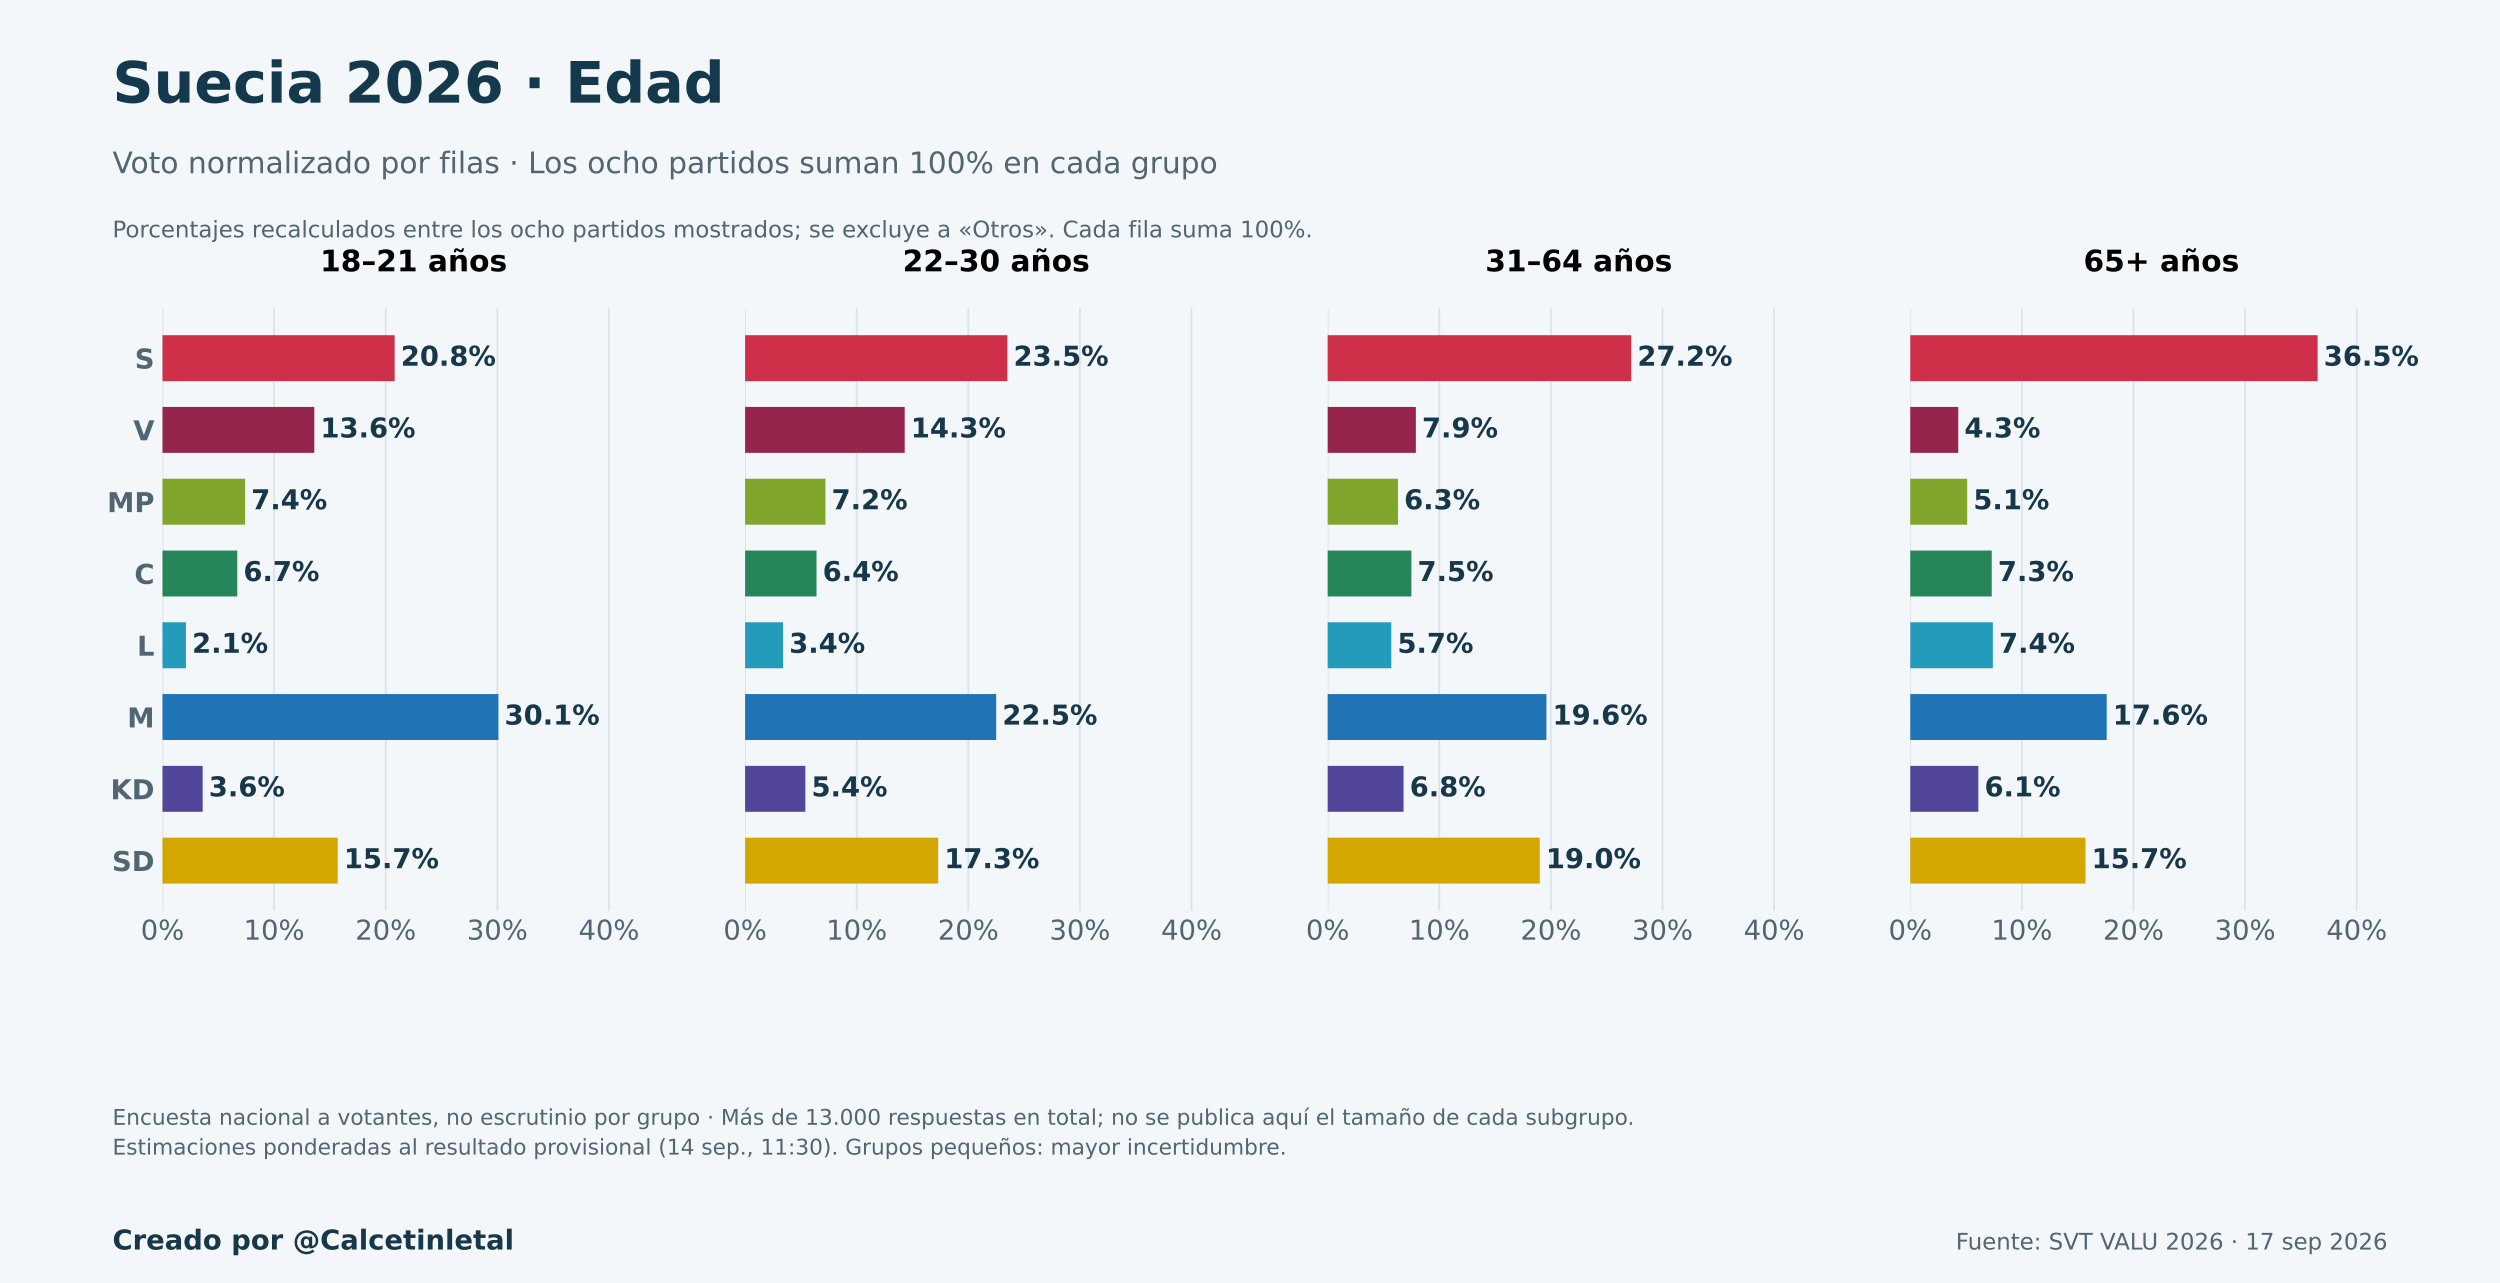
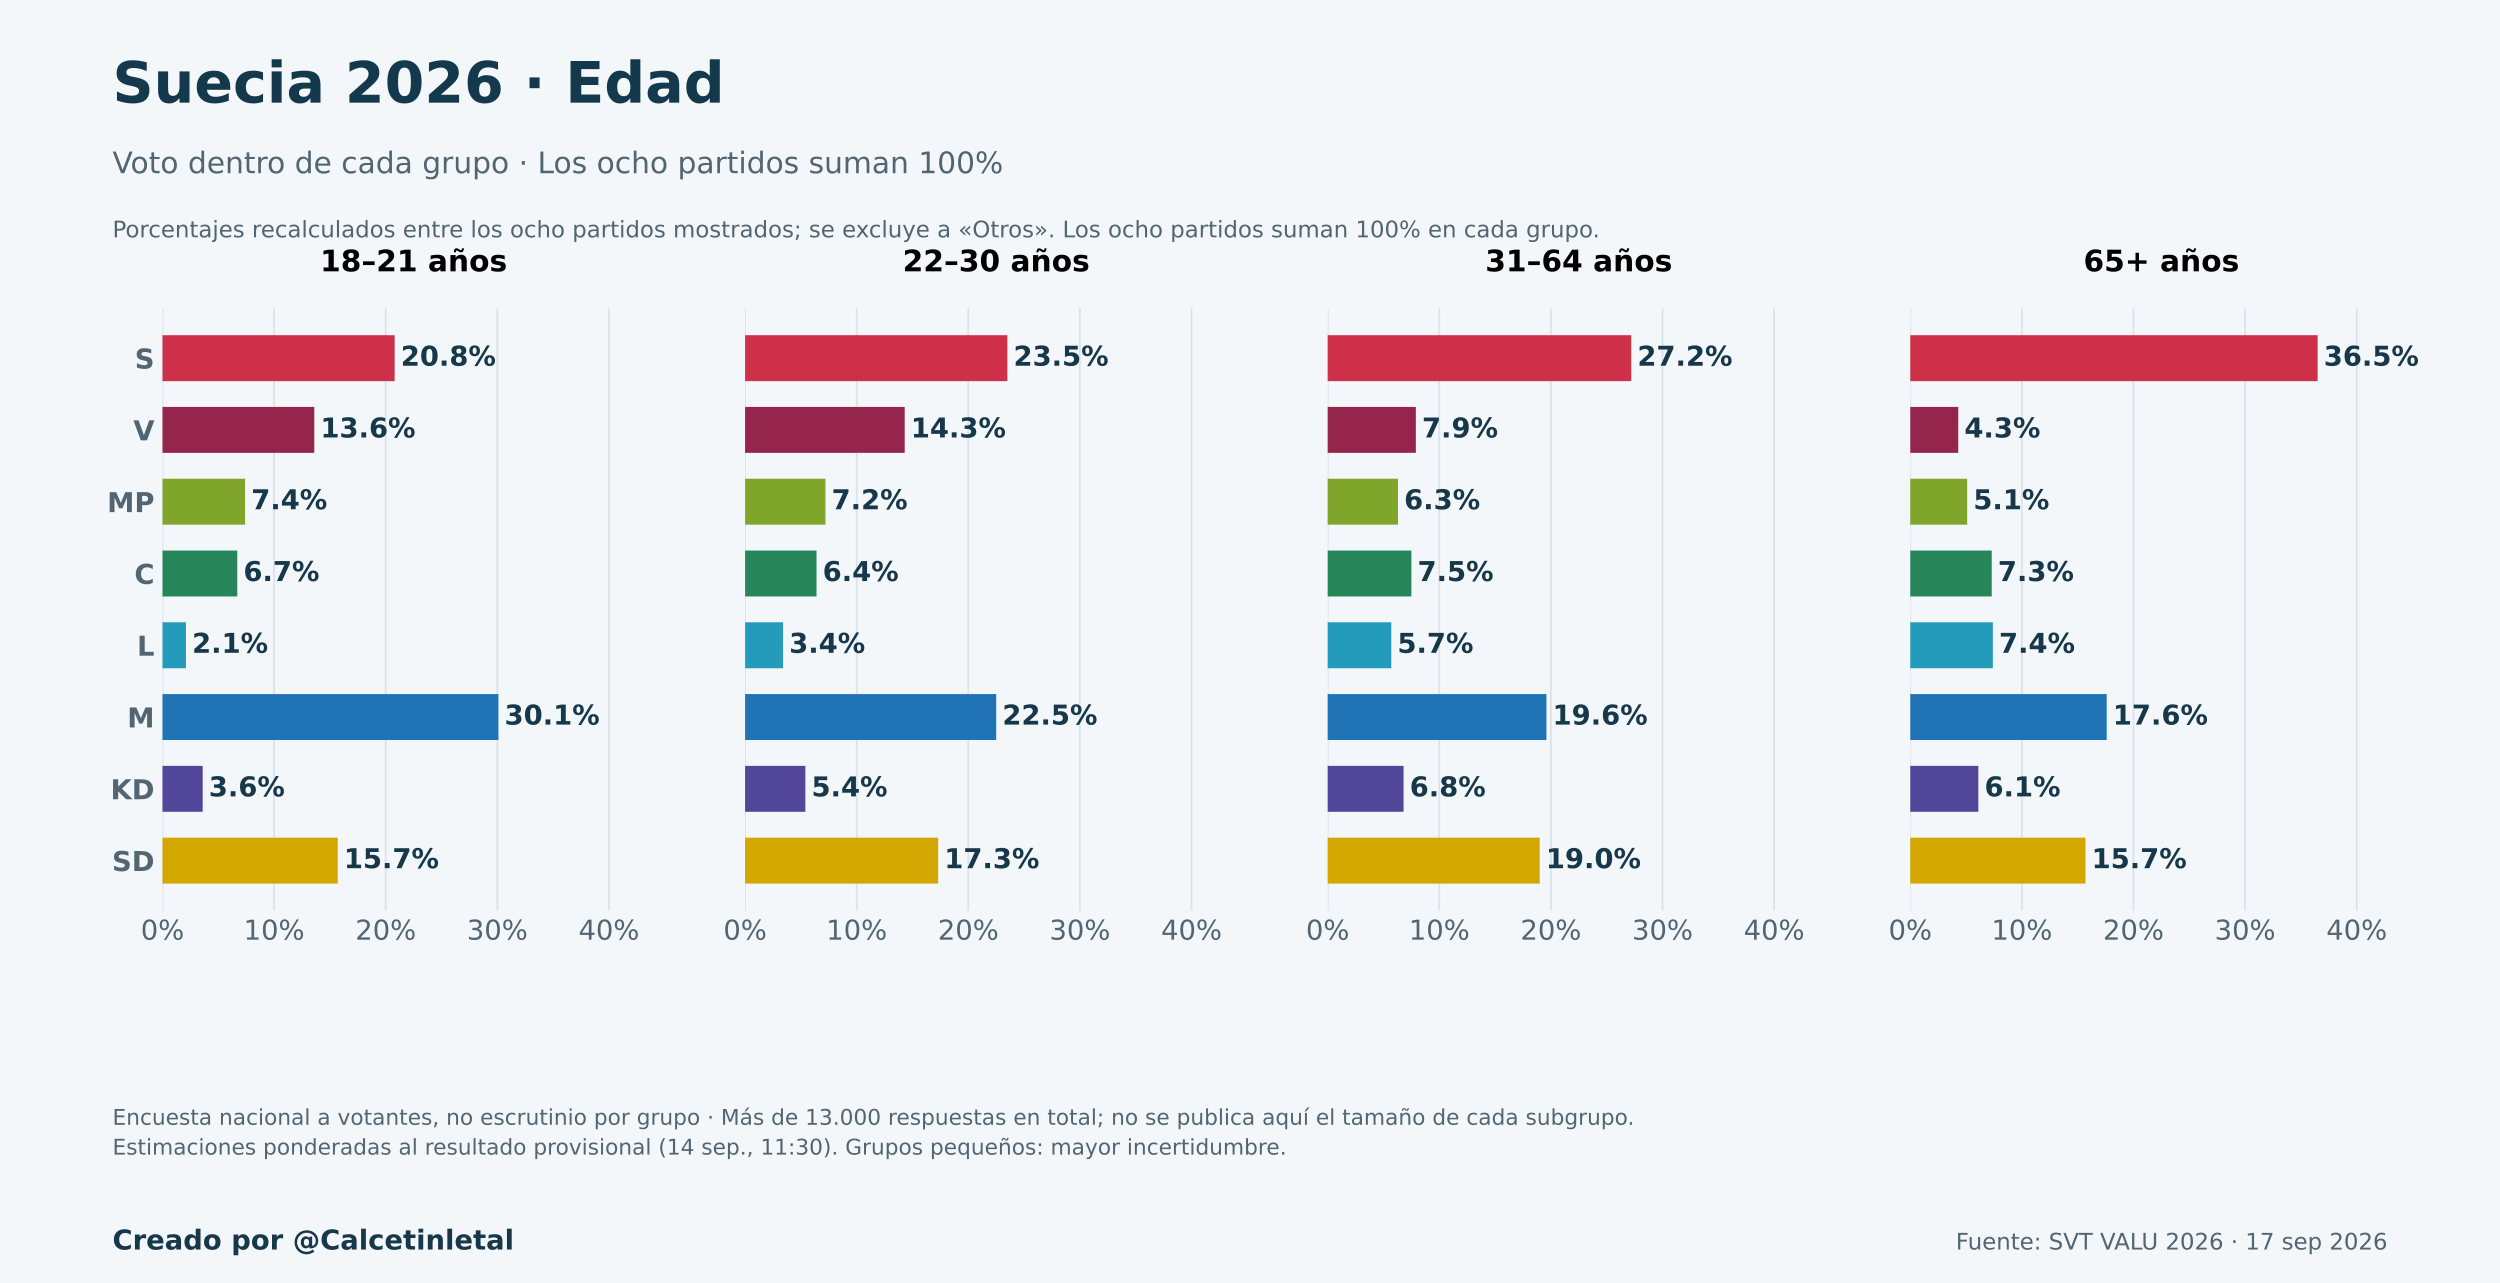
<svg xmlns="http://www.w3.org/2000/svg" xmlns:xlink="http://www.w3.org/1999/xlink" width="1094.4pt" height="561.6pt" viewBox="0 0 1094.4 561.6" version="1.1">
  <defs>
    <style type="text/css">*{stroke-linejoin: round; stroke-linecap: butt}</style>
  </defs>
  <g id="figure_1">
    <g id="patch_1">
      <path d="M 0 561.6 L 1094.4 561.6 L 1094.4 0 L 0 0 z " style="fill: #f4f7fa" />
    </g>
    <g id="axes_1">
      <g id="patch_2">
        <path d="M 71.136 398.736 L 290.993 398.736 L 290.993 134.784 L 71.136 134.784 z " style="fill: #f4f7fa" />
      </g>
      <g id="matplotlib.axis_1">
        <g id="xtick_1">
          <g id="line2d_1">
-             <path d="M 71.136 398.736 L 71.136 134.784 " clip-path="url(#p0ebf30ca5f)" style="fill: none; stroke: #dae3eb; stroke-width: 0.8; stroke-linecap: square" />
+             <path d="M 71.136 398.736 L 71.136 134.784 " clip-path="url(#p301562bf41)" style="fill: none; stroke: #dae3eb; stroke-width: 0.8; stroke-linecap: square" />
          </g>
          <g id="line2d_2" />
          <g id="text_1">
            <text style="font-size: 12px; font-family: 'DejaVu Sans'; text-anchor: middle; fill: #516572" x="71.136" y="411.354" transform="rotate(-0 71.136 411.3541)">0%</text>
          </g>
        </g>
        <g id="xtick_2">
          <g id="line2d_3">
-             <path d="M 119.993 398.736 L 119.993 134.784 " clip-path="url(#p0ebf30ca5f)" style="fill: none; stroke: #dae3eb; stroke-width: 0.8; stroke-linecap: square" />
+             <path d="M 119.993 398.736 L 119.993 134.784 " clip-path="url(#p301562bf41)" style="fill: none; stroke: #dae3eb; stroke-width: 0.8; stroke-linecap: square" />
          </g>
          <g id="line2d_4" />
          <g id="text_2">
            <text style="font-size: 12px; font-family: 'DejaVu Sans'; text-anchor: middle; fill: #516572" x="119.993" y="411.354" transform="rotate(-0 119.9931 411.3541)">10%</text>
          </g>
        </g>
        <g id="xtick_3">
          <g id="line2d_5">
-             <path d="M 168.85 398.736 L 168.85 134.784 " clip-path="url(#p0ebf30ca5f)" style="fill: none; stroke: #dae3eb; stroke-width: 0.8; stroke-linecap: square" />
+             <path d="M 168.85 398.736 L 168.85 134.784 " clip-path="url(#p301562bf41)" style="fill: none; stroke: #dae3eb; stroke-width: 0.8; stroke-linecap: square" />
          </g>
          <g id="line2d_6" />
          <g id="text_3">
            <text style="font-size: 12px; font-family: 'DejaVu Sans'; text-anchor: middle; fill: #516572" x="168.85" y="411.354" transform="rotate(-0 168.8503 411.3541)">20%</text>
          </g>
        </g>
        <g id="xtick_4">
          <g id="line2d_7">
-             <path d="M 217.707 398.736 L 217.707 134.784 " clip-path="url(#p0ebf30ca5f)" style="fill: none; stroke: #dae3eb; stroke-width: 0.8; stroke-linecap: square" />
+             <path d="M 217.707 398.736 L 217.707 134.784 " clip-path="url(#p301562bf41)" style="fill: none; stroke: #dae3eb; stroke-width: 0.8; stroke-linecap: square" />
          </g>
          <g id="line2d_8" />
          <g id="text_4">
            <text style="font-size: 12px; font-family: 'DejaVu Sans'; text-anchor: middle; fill: #516572" x="217.707" y="411.354" transform="rotate(-0 217.7074 411.3541)">30%</text>
          </g>
        </g>
        <g id="xtick_5">
          <g id="line2d_9">
-             <path d="M 266.565 398.736 L 266.565 134.784 " clip-path="url(#p0ebf30ca5f)" style="fill: none; stroke: #dae3eb; stroke-width: 0.8; stroke-linecap: square" />
+             <path d="M 266.565 398.736 L 266.565 134.784 " clip-path="url(#p301562bf41)" style="fill: none; stroke: #dae3eb; stroke-width: 0.8; stroke-linecap: square" />
          </g>
          <g id="line2d_10" />
          <g id="text_5">
            <text style="font-size: 12px; font-family: 'DejaVu Sans'; text-anchor: middle; fill: #516572" x="266.565" y="411.354" transform="rotate(-0 266.5646 411.3541)">40%</text>
          </g>
        </g>
      </g>
      <g id="matplotlib.axis_2">
        <g id="ytick_1">
          <g id="line2d_11" />
          <g id="text_6">
            <text style="font-weight: 700; font-size: 12px; font-family: 'DejaVu Sans'; text-anchor: end; fill: #516572" x="67.636" y="161.339" transform="rotate(-0 67.636 161.3391)">S</text>
          </g>
        </g>
        <g id="ytick_2">
          <g id="line2d_12" />
          <g id="text_7">
            <text style="font-weight: 700; font-size: 12px; font-family: 'DejaVu Sans'; text-anchor: end; fill: #516572" x="67.636" y="192.762" transform="rotate(-0 67.636 192.7619)">V</text>
          </g>
        </g>
        <g id="ytick_3">
          <g id="line2d_13" />
          <g id="text_8">
            <text style="font-weight: 700; font-size: 12px; font-family: 'DejaVu Sans'; text-anchor: end; fill: #516572" x="67.636" y="224.185" transform="rotate(-0 67.636 224.1848)">MP</text>
          </g>
        </g>
        <g id="ytick_4">
          <g id="line2d_14" />
          <g id="text_9">
            <text style="font-weight: 700; font-size: 12px; font-family: 'DejaVu Sans'; text-anchor: end; fill: #516572" x="67.636" y="255.608" transform="rotate(-0 67.636 255.6076)">C</text>
          </g>
        </g>
        <g id="ytick_5">
          <g id="line2d_15" />
          <g id="text_10">
            <text style="font-weight: 700; font-size: 12px; font-family: 'DejaVu Sans'; text-anchor: end; fill: #516572" x="67.636" y="287.03" transform="rotate(-0 67.636 287.0305)">L</text>
          </g>
        </g>
        <g id="ytick_6">
          <g id="line2d_16" />
          <g id="text_11">
            <text style="font-weight: 700; font-size: 12px; font-family: 'DejaVu Sans'; text-anchor: end; fill: #516572" x="67.636" y="318.453" transform="rotate(-0 67.636 318.4533)">M</text>
          </g>
        </g>
        <g id="ytick_7">
          <g id="line2d_17" />
          <g id="text_12">
            <text style="font-weight: 700; font-size: 12px; font-family: 'DejaVu Sans'; text-anchor: end; fill: #516572" x="67.636" y="349.876" transform="rotate(-0 67.636 349.8762)">KD</text>
          </g>
        </g>
        <g id="ytick_8">
          <g id="line2d_18" />
          <g id="text_13">
            <text style="font-weight: 700; font-size: 12px; font-family: 'DejaVu Sans'; text-anchor: end; fill: #516572" x="67.636" y="381.299" transform="rotate(-0 67.636 381.2991)">SD</text>
          </g>
        </g>
      </g>
      <g id="patch_3">
-         <path d="M 71.136 146.725 L 172.759 146.725 L 172.759 166.835 L 71.136 166.835 z " clip-path="url(#p0ebf30ca5f)" style="fill: #cf3049" />
+         <path d="M 71.136 146.725 L 172.759 146.725 L 172.759 166.835 L 71.136 166.835 z " clip-path="url(#p301562bf41)" style="fill: #cf3049" />
      </g>
      <g id="patch_4">
-         <path d="M 71.136 178.148 L 137.582 178.148 L 137.582 198.258 L 71.136 198.258 z " clip-path="url(#p0ebf30ca5f)" style="fill: #96254b" />
+         <path d="M 71.136 178.148 L 137.582 178.148 L 137.582 198.258 L 71.136 198.258 z " clip-path="url(#p301562bf41)" style="fill: #96254b" />
      </g>
      <g id="patch_5">
-         <path d="M 71.136 209.57 L 107.29 209.57 L 107.29 229.681 L 71.136 229.681 z " clip-path="url(#p0ebf30ca5f)" style="fill: #80a52b" />
+         <path d="M 71.136 209.57 L 107.29 209.57 L 107.29 229.681 L 71.136 229.681 z " clip-path="url(#p301562bf41)" style="fill: #80a52b" />
      </g>
      <g id="patch_6">
-         <path d="M 71.136 240.993 L 103.87 240.993 L 103.87 261.104 L 71.136 261.104 z " clip-path="url(#p0ebf30ca5f)" style="fill: #268659" />
+         <path d="M 71.136 240.993 L 103.87 240.993 L 103.87 261.104 L 71.136 261.104 z " clip-path="url(#p301562bf41)" style="fill: #268659" />
      </g>
      <g id="patch_7">
-         <path d="M 71.136 272.416 L 81.396 272.416 L 81.396 292.527 L 71.136 292.527 z " clip-path="url(#p0ebf30ca5f)" style="fill: #259bbb" />
+         <path d="M 71.136 272.416 L 81.396 272.416 L 81.396 292.527 L 71.136 292.527 z " clip-path="url(#p301562bf41)" style="fill: #259bbb" />
      </g>
      <g id="patch_8">
-         <path d="M 71.136 303.839 L 218.196 303.839 L 218.196 323.95 L 71.136 323.95 z " clip-path="url(#p0ebf30ca5f)" style="fill: #2074b6" />
+         <path d="M 71.136 303.839 L 218.196 303.839 L 218.196 323.95 L 71.136 323.95 z " clip-path="url(#p301562bf41)" style="fill: #2074b6" />
      </g>
      <g id="patch_9">
-         <path d="M 71.136 335.262 L 88.725 335.262 L 88.725 355.372 L 71.136 355.372 z " clip-path="url(#p0ebf30ca5f)" style="fill: #51469a" />
+         <path d="M 71.136 335.262 L 88.725 335.262 L 88.725 355.372 L 71.136 355.372 z " clip-path="url(#p301562bf41)" style="fill: #51469a" />
      </g>
      <g id="patch_10">
-         <path d="M 71.136 366.685 L 147.842 366.685 L 147.842 386.795 L 71.136 386.795 z " clip-path="url(#p0ebf30ca5f)" style="fill: #d3a700" />
+         <path d="M 71.136 366.685 L 147.842 366.685 L 147.842 386.795 L 71.136 386.795 z " clip-path="url(#p301562bf41)" style="fill: #d3a700" />
      </g>
      <g id="text_14">
        <text style="font-weight: 700; font-size: 12px; font-family: 'DejaVu Sans'; text-anchor: start; fill: #17384a" x="175.446" y="160.091" transform="rotate(-0 175.446 160.0913)">20.8%</text>
      </g>
      <g id="text_15">
        <text style="font-weight: 700; font-size: 12px; font-family: 'DejaVu Sans'; text-anchor: start; fill: #17384a" x="140.269" y="191.514" transform="rotate(-0 140.2689 191.5141)">13.6%</text>
      </g>
      <g id="text_16">
        <text style="font-weight: 700; font-size: 12px; font-family: 'DejaVu Sans'; text-anchor: start; fill: #17384a" x="109.977" y="222.937" transform="rotate(-0 109.9774 222.937)">7.4%</text>
      </g>
      <g id="text_17">
        <text style="font-weight: 700; font-size: 12px; font-family: 'DejaVu Sans'; text-anchor: start; fill: #17384a" x="106.557" y="254.36" transform="rotate(-0 106.5574 254.3598)">6.7%</text>
      </g>
      <g id="text_18">
        <text style="font-weight: 700; font-size: 12px; font-family: 'DejaVu Sans'; text-anchor: start; fill: #17384a" x="84.083" y="285.783" transform="rotate(-0 84.08314 285.7827)">2.1%</text>
      </g>
      <g id="text_19">
        <text style="font-weight: 700; font-size: 12px; font-family: 'DejaVu Sans'; text-anchor: start; fill: #17384a" x="220.883" y="317.206" transform="rotate(-0 220.8831 317.2055)">30.1%</text>
      </g>
      <g id="text_20">
        <text style="font-weight: 700; font-size: 12px; font-family: 'DejaVu Sans'; text-anchor: start; fill: #17384a" x="91.412" y="348.628" transform="rotate(-0 91.41171 348.6284)">3.6%</text>
      </g>
      <g id="text_21">
        <text style="font-weight: 700; font-size: 12px; font-family: 'DejaVu Sans'; text-anchor: start; fill: #17384a" x="150.529" y="380.051" transform="rotate(-0 150.5289 380.0512)">15.7%</text>
      </g>
      <g id="text_22">
        <text style="font-weight: 700; font-size: 13px; font-family: 'DejaVu Sans'; text-anchor: middle" x="181.065" y="118.784" transform="rotate(-0 181.0646 118.784)">18–21 años</text>
      </g>
    </g>
    <g id="axes_2">
      <g id="patch_11">
        <path d="M 326.17 398.736 L 546.027 398.736 L 546.027 134.784 L 326.17 134.784 z " style="fill: #f4f7fa" />
      </g>
      <g id="matplotlib.axis_3">
        <g id="xtick_6">
          <g id="line2d_19">
-             <path d="M 326.17 398.736 L 326.17 134.784 " clip-path="url(#p516d25b087)" style="fill: none; stroke: #dae3eb; stroke-width: 0.8; stroke-linecap: square" />
+             <path d="M 326.17 398.736 L 326.17 134.784 " clip-path="url(#pa35758e7ad)" style="fill: none; stroke: #dae3eb; stroke-width: 0.8; stroke-linecap: square" />
          </g>
          <g id="line2d_20" />
          <g id="text_23">
            <text style="font-size: 12px; font-family: 'DejaVu Sans'; text-anchor: middle; fill: #516572" x="326.17" y="411.354" transform="rotate(-0 326.1703 411.3541)">0%</text>
          </g>
        </g>
        <g id="xtick_7">
          <g id="line2d_21">
-             <path d="M 375.027 398.736 L 375.027 134.784 " clip-path="url(#p516d25b087)" style="fill: none; stroke: #dae3eb; stroke-width: 0.8; stroke-linecap: square" />
+             <path d="M 375.027 398.736 L 375.027 134.784 " clip-path="url(#pa35758e7ad)" style="fill: none; stroke: #dae3eb; stroke-width: 0.8; stroke-linecap: square" />
          </g>
          <g id="line2d_22" />
          <g id="text_24">
            <text style="font-size: 12px; font-family: 'DejaVu Sans'; text-anchor: middle; fill: #516572" x="375.027" y="411.354" transform="rotate(-0 375.0274 411.3541)">10%</text>
          </g>
        </g>
        <g id="xtick_8">
          <g id="line2d_23">
-             <path d="M 423.885 398.736 L 423.885 134.784 " clip-path="url(#p516d25b087)" style="fill: none; stroke: #dae3eb; stroke-width: 0.8; stroke-linecap: square" />
+             <path d="M 423.885 398.736 L 423.885 134.784 " clip-path="url(#pa35758e7ad)" style="fill: none; stroke: #dae3eb; stroke-width: 0.8; stroke-linecap: square" />
          </g>
          <g id="line2d_24" />
          <g id="text_25">
            <text style="font-size: 12px; font-family: 'DejaVu Sans'; text-anchor: middle; fill: #516572" x="423.885" y="411.354" transform="rotate(-0 423.8846 411.3541)">20%</text>
          </g>
        </g>
        <g id="xtick_9">
          <g id="line2d_25">
-             <path d="M 472.742 398.736 L 472.742 134.784 " clip-path="url(#p516d25b087)" style="fill: none; stroke: #dae3eb; stroke-width: 0.8; stroke-linecap: square" />
+             <path d="M 472.742 398.736 L 472.742 134.784 " clip-path="url(#pa35758e7ad)" style="fill: none; stroke: #dae3eb; stroke-width: 0.8; stroke-linecap: square" />
          </g>
          <g id="line2d_26" />
          <g id="text_26">
            <text style="font-size: 12px; font-family: 'DejaVu Sans'; text-anchor: middle; fill: #516572" x="472.742" y="411.354" transform="rotate(-0 472.7417 411.3541)">30%</text>
          </g>
        </g>
        <g id="xtick_10">
          <g id="line2d_27">
-             <path d="M 521.599 398.736 L 521.599 134.784 " clip-path="url(#p516d25b087)" style="fill: none; stroke: #dae3eb; stroke-width: 0.8; stroke-linecap: square" />
+             <path d="M 521.599 398.736 L 521.599 134.784 " clip-path="url(#pa35758e7ad)" style="fill: none; stroke: #dae3eb; stroke-width: 0.8; stroke-linecap: square" />
          </g>
          <g id="line2d_28" />
          <g id="text_27">
            <text style="font-size: 12px; font-family: 'DejaVu Sans'; text-anchor: middle; fill: #516572" x="521.599" y="411.354" transform="rotate(-0 521.5989 411.3541)">40%</text>
          </g>
        </g>
      </g>
      <g id="matplotlib.axis_4">
        <g id="ytick_9">
          <g id="line2d_29" />
        </g>
        <g id="ytick_10">
          <g id="line2d_30" />
        </g>
        <g id="ytick_11">
          <g id="line2d_31" />
        </g>
        <g id="ytick_12">
          <g id="line2d_32" />
        </g>
        <g id="ytick_13">
          <g id="line2d_33" />
        </g>
        <g id="ytick_14">
          <g id="line2d_34" />
        </g>
        <g id="ytick_15">
          <g id="line2d_35" />
        </g>
        <g id="ytick_16">
          <g id="line2d_36" />
        </g>
      </g>
      <g id="patch_12">
-         <path d="M 326.17 146.725 L 440.985 146.725 L 440.985 166.835 L 326.17 166.835 z " clip-path="url(#p516d25b087)" style="fill: #cf3049" />
+         <path d="M 326.17 146.725 L 440.985 146.725 L 440.985 166.835 L 326.17 166.835 z " clip-path="url(#pa35758e7ad)" style="fill: #cf3049" />
      </g>
      <g id="patch_13">
-         <path d="M 326.17 178.148 L 396.036 178.148 L 396.036 198.258 L 326.17 198.258 z " clip-path="url(#p516d25b087)" style="fill: #96254b" />
+         <path d="M 326.17 178.148 L 396.036 178.148 L 396.036 198.258 L 326.17 198.258 z " clip-path="url(#pa35758e7ad)" style="fill: #96254b" />
      </g>
      <g id="patch_14">
-         <path d="M 326.17 209.57 L 361.347 209.57 L 361.347 229.681 L 326.17 229.681 z " clip-path="url(#p516d25b087)" style="fill: #80a52b" />
+         <path d="M 326.17 209.57 L 361.347 209.57 L 361.347 229.681 L 326.17 229.681 z " clip-path="url(#pa35758e7ad)" style="fill: #80a52b" />
      </g>
      <g id="patch_15">
-         <path d="M 326.17 240.993 L 357.439 240.993 L 357.439 261.104 L 326.17 261.104 z " clip-path="url(#p516d25b087)" style="fill: #268659" />
+         <path d="M 326.17 240.993 L 357.439 240.993 L 357.439 261.104 L 326.17 261.104 z " clip-path="url(#pa35758e7ad)" style="fill: #268659" />
      </g>
      <g id="patch_16">
-         <path d="M 326.17 272.416 L 342.782 272.416 L 342.782 292.527 L 326.17 292.527 z " clip-path="url(#p516d25b087)" style="fill: #259bbb" />
+         <path d="M 326.17 272.416 L 342.782 272.416 L 342.782 292.527 L 326.17 292.527 z " clip-path="url(#pa35758e7ad)" style="fill: #259bbb" />
      </g>
      <g id="patch_17">
-         <path d="M 326.17 303.839 L 436.099 303.839 L 436.099 323.95 L 326.17 323.95 z " clip-path="url(#p516d25b087)" style="fill: #2074b6" />
+         <path d="M 326.17 303.839 L 436.099 303.839 L 436.099 323.95 L 326.17 323.95 z " clip-path="url(#pa35758e7ad)" style="fill: #2074b6" />
      </g>
      <g id="patch_18">
-         <path d="M 326.17 335.262 L 352.553 335.262 L 352.553 355.372 L 326.17 355.372 z " clip-path="url(#p516d25b087)" style="fill: #51469a" />
+         <path d="M 326.17 335.262 L 352.553 335.262 L 352.553 355.372 L 326.17 355.372 z " clip-path="url(#pa35758e7ad)" style="fill: #51469a" />
      </g>
      <g id="patch_19">
-         <path d="M 326.17 366.685 L 410.693 366.685 L 410.693 386.795 L 326.17 386.795 z " clip-path="url(#p516d25b087)" style="fill: #d3a700" />
+         <path d="M 326.17 366.685 L 410.693 366.685 L 410.693 386.795 L 326.17 386.795 z " clip-path="url(#pa35758e7ad)" style="fill: #d3a700" />
      </g>
      <g id="text_28">
        <text style="font-weight: 700; font-size: 12px; font-family: 'DejaVu Sans'; text-anchor: start; fill: #17384a" x="443.672" y="160.091" transform="rotate(-0 443.6717 160.0913)">23.5%</text>
      </g>
      <g id="text_29">
        <text style="font-weight: 700; font-size: 12px; font-family: 'DejaVu Sans'; text-anchor: start; fill: #17384a" x="398.723" y="191.514" transform="rotate(-0 398.7231 191.5141)">14.3%</text>
      </g>
      <g id="text_30">
        <text style="font-weight: 700; font-size: 12px; font-family: 'DejaVu Sans'; text-anchor: start; fill: #17384a" x="364.035" y="222.937" transform="rotate(-0 364.0346 222.937)">7.2%</text>
      </g>
      <g id="text_31">
        <text style="font-weight: 700; font-size: 12px; font-family: 'DejaVu Sans'; text-anchor: start; fill: #17384a" x="360.126" y="254.36" transform="rotate(-0 360.126 254.3598)">6.4%</text>
      </g>
      <g id="text_32">
        <text style="font-weight: 700; font-size: 12px; font-family: 'DejaVu Sans'; text-anchor: start; fill: #17384a" x="345.469" y="285.783" transform="rotate(-0 345.4689 285.7827)">3.4%</text>
      </g>
      <g id="text_33">
        <text style="font-weight: 700; font-size: 12px; font-family: 'DejaVu Sans'; text-anchor: start; fill: #17384a" x="438.786" y="317.206" transform="rotate(-0 438.786 317.2055)">22.5%</text>
      </g>
      <g id="text_34">
        <text style="font-weight: 700; font-size: 12px; font-family: 'DejaVu Sans'; text-anchor: start; fill: #17384a" x="355.24" y="348.628" transform="rotate(-0 355.2403 348.6284)">5.4%</text>
      </g>
      <g id="text_35">
        <text style="font-weight: 700; font-size: 12px; font-family: 'DejaVu Sans'; text-anchor: start; fill: #17384a" x="413.38" y="380.051" transform="rotate(-0 413.3803 380.0512)">17.3%</text>
      </g>
      <g id="text_36">
        <text style="font-weight: 700; font-size: 13px; font-family: 'DejaVu Sans'; text-anchor: middle" x="436.099" y="118.784" transform="rotate(-0 436.0989 118.784)">22–30 años</text>
      </g>
    </g>
    <g id="axes_3">
      <g id="patch_20">
        <path d="M 581.205 398.736 L 801.062 398.736 L 801.062 134.784 L 581.205 134.784 z " style="fill: #f4f7fa" />
      </g>
      <g id="matplotlib.axis_5">
        <g id="xtick_11">
          <g id="line2d_37">
-             <path d="M 581.205 398.736 L 581.205 134.784 " clip-path="url(#p0e653d1daa)" style="fill: none; stroke: #dae3eb; stroke-width: 0.8; stroke-linecap: square" />
+             <path d="M 581.205 398.736 L 581.205 134.784 " clip-path="url(#pdd1d69749e)" style="fill: none; stroke: #dae3eb; stroke-width: 0.8; stroke-linecap: square" />
          </g>
          <g id="line2d_38" />
          <g id="text_37">
            <text style="font-size: 12px; font-family: 'DejaVu Sans'; text-anchor: middle; fill: #516572" x="581.205" y="411.354" transform="rotate(-0 581.2046 411.3541)">0%</text>
          </g>
        </g>
        <g id="xtick_12">
          <g id="line2d_39">
-             <path d="M 630.062 398.736 L 630.062 134.784 " clip-path="url(#p0e653d1daa)" style="fill: none; stroke: #dae3eb; stroke-width: 0.8; stroke-linecap: square" />
+             <path d="M 630.062 398.736 L 630.062 134.784 " clip-path="url(#pdd1d69749e)" style="fill: none; stroke: #dae3eb; stroke-width: 0.8; stroke-linecap: square" />
          </g>
          <g id="line2d_40" />
          <g id="text_38">
            <text style="font-size: 12px; font-family: 'DejaVu Sans'; text-anchor: middle; fill: #516572" x="630.062" y="411.354" transform="rotate(-0 630.0617 411.3541)">10%</text>
          </g>
        </g>
        <g id="xtick_13">
          <g id="line2d_41">
-             <path d="M 678.919 398.736 L 678.919 134.784 " clip-path="url(#p0e653d1daa)" style="fill: none; stroke: #dae3eb; stroke-width: 0.8; stroke-linecap: square" />
+             <path d="M 678.919 398.736 L 678.919 134.784 " clip-path="url(#pdd1d69749e)" style="fill: none; stroke: #dae3eb; stroke-width: 0.8; stroke-linecap: square" />
          </g>
          <g id="line2d_42" />
          <g id="text_39">
            <text style="font-size: 12px; font-family: 'DejaVu Sans'; text-anchor: middle; fill: #516572" x="678.919" y="411.354" transform="rotate(-0 678.9189 411.3541)">20%</text>
          </g>
        </g>
        <g id="xtick_14">
          <g id="line2d_43">
-             <path d="M 727.776 398.736 L 727.776 134.784 " clip-path="url(#p0e653d1daa)" style="fill: none; stroke: #dae3eb; stroke-width: 0.8; stroke-linecap: square" />
+             <path d="M 727.776 398.736 L 727.776 134.784 " clip-path="url(#pdd1d69749e)" style="fill: none; stroke: #dae3eb; stroke-width: 0.8; stroke-linecap: square" />
          </g>
          <g id="line2d_44" />
          <g id="text_40">
            <text style="font-size: 12px; font-family: 'DejaVu Sans'; text-anchor: middle; fill: #516572" x="727.776" y="411.354" transform="rotate(-0 727.776 411.3541)">30%</text>
          </g>
        </g>
        <g id="xtick_15">
          <g id="line2d_45">
-             <path d="M 776.633 398.736 L 776.633 134.784 " clip-path="url(#p0e653d1daa)" style="fill: none; stroke: #dae3eb; stroke-width: 0.8; stroke-linecap: square" />
+             <path d="M 776.633 398.736 L 776.633 134.784 " clip-path="url(#pdd1d69749e)" style="fill: none; stroke: #dae3eb; stroke-width: 0.8; stroke-linecap: square" />
          </g>
          <g id="line2d_46" />
          <g id="text_41">
            <text style="font-size: 12px; font-family: 'DejaVu Sans'; text-anchor: middle; fill: #516572" x="776.633" y="411.354" transform="rotate(-0 776.6331 411.3541)">40%</text>
          </g>
        </g>
      </g>
      <g id="matplotlib.axis_6">
        <g id="ytick_17">
          <g id="line2d_47" />
        </g>
        <g id="ytick_18">
          <g id="line2d_48" />
        </g>
        <g id="ytick_19">
          <g id="line2d_49" />
        </g>
        <g id="ytick_20">
          <g id="line2d_50" />
        </g>
        <g id="ytick_21">
          <g id="line2d_51" />
        </g>
        <g id="ytick_22">
          <g id="line2d_52" />
        </g>
        <g id="ytick_23">
          <g id="line2d_53" />
        </g>
        <g id="ytick_24">
          <g id="line2d_54" />
        </g>
      </g>
      <g id="patch_21">
-         <path d="M 581.205 146.725 L 714.096 146.725 L 714.096 166.835 L 581.205 166.835 z " clip-path="url(#p0e653d1daa)" style="fill: #cf3049" />
+         <path d="M 581.205 146.725 L 714.096 146.725 L 714.096 166.835 L 581.205 166.835 z " clip-path="url(#pdd1d69749e)" style="fill: #cf3049" />
      </g>
      <g id="patch_22">
-         <path d="M 581.205 178.148 L 619.802 178.148 L 619.802 198.258 L 581.205 198.258 z " clip-path="url(#p0e653d1daa)" style="fill: #96254b" />
+         <path d="M 581.205 178.148 L 619.802 178.148 L 619.802 198.258 L 581.205 198.258 z " clip-path="url(#pdd1d69749e)" style="fill: #96254b" />
      </g>
      <g id="patch_23">
-         <path d="M 581.205 209.57 L 611.985 209.57 L 611.985 229.681 L 581.205 229.681 z " clip-path="url(#p0e653d1daa)" style="fill: #80a52b" />
+         <path d="M 581.205 209.57 L 611.985 209.57 L 611.985 229.681 L 581.205 229.681 z " clip-path="url(#pdd1d69749e)" style="fill: #80a52b" />
      </g>
      <g id="patch_24">
-         <path d="M 581.205 240.993 L 617.847 240.993 L 617.847 261.104 L 581.205 261.104 z " clip-path="url(#p0e653d1daa)" style="fill: #268659" />
+         <path d="M 581.205 240.993 L 617.847 240.993 L 617.847 261.104 L 581.205 261.104 z " clip-path="url(#pdd1d69749e)" style="fill: #268659" />
      </g>
      <g id="patch_25">
-         <path d="M 581.205 272.416 L 609.053 272.416 L 609.053 292.527 L 581.205 292.527 z " clip-path="url(#p0e653d1daa)" style="fill: #259bbb" />
+         <path d="M 581.205 272.416 L 609.053 272.416 L 609.053 292.527 L 581.205 292.527 z " clip-path="url(#pdd1d69749e)" style="fill: #259bbb" />
      </g>
      <g id="patch_26">
-         <path d="M 581.205 303.839 L 676.965 303.839 L 676.965 323.95 L 581.205 323.95 z " clip-path="url(#p0e653d1daa)" style="fill: #2074b6" />
+         <path d="M 581.205 303.839 L 676.965 303.839 L 676.965 323.95 L 581.205 323.95 z " clip-path="url(#pdd1d69749e)" style="fill: #2074b6" />
      </g>
      <g id="patch_27">
-         <path d="M 581.205 335.262 L 614.427 335.262 L 614.427 355.372 L 581.205 355.372 z " clip-path="url(#p0e653d1daa)" style="fill: #51469a" />
+         <path d="M 581.205 335.262 L 614.427 335.262 L 614.427 355.372 L 581.205 355.372 z " clip-path="url(#pdd1d69749e)" style="fill: #51469a" />
      </g>
      <g id="patch_28">
-         <path d="M 581.205 366.685 L 674.033 366.685 L 674.033 386.795 L 581.205 386.795 z " clip-path="url(#p0e653d1daa)" style="fill: #d3a700" />
+         <path d="M 581.205 366.685 L 674.033 366.685 L 674.033 386.795 L 581.205 386.795 z " clip-path="url(#pdd1d69749e)" style="fill: #d3a700" />
      </g>
      <g id="text_42">
        <text style="font-weight: 700; font-size: 12px; font-family: 'DejaVu Sans'; text-anchor: start; fill: #17384a" x="716.783" y="160.091" transform="rotate(-0 716.7831 160.0913)">27.2%</text>
      </g>
      <g id="text_43">
        <text style="font-weight: 700; font-size: 12px; font-family: 'DejaVu Sans'; text-anchor: start; fill: #17384a" x="622.489" y="191.514" transform="rotate(-0 622.4889 191.5141)">7.9%</text>
      </g>
      <g id="text_44">
        <text style="font-weight: 700; font-size: 12px; font-family: 'DejaVu Sans'; text-anchor: start; fill: #17384a" x="614.672" y="222.937" transform="rotate(-0 614.6717 222.937)">6.3%</text>
      </g>
      <g id="text_45">
        <text style="font-weight: 700; font-size: 12px; font-family: 'DejaVu Sans'; text-anchor: start; fill: #17384a" x="620.535" y="254.36" transform="rotate(-0 620.5346 254.3598)">7.5%</text>
      </g>
      <g id="text_46">
        <text style="font-weight: 700; font-size: 12px; font-family: 'DejaVu Sans'; text-anchor: start; fill: #17384a" x="611.74" y="285.783" transform="rotate(-0 611.7403 285.7827)">5.7%</text>
      </g>
      <g id="text_47">
        <text style="font-weight: 700; font-size: 12px; font-family: 'DejaVu Sans'; text-anchor: start; fill: #17384a" x="679.652" y="317.206" transform="rotate(-0 679.6517 317.2055)">19.6%</text>
      </g>
      <g id="text_48">
        <text style="font-weight: 700; font-size: 12px; font-family: 'DejaVu Sans'; text-anchor: start; fill: #17384a" x="617.115" y="348.628" transform="rotate(-0 617.1146 348.6284)">6.8%</text>
      </g>
      <g id="text_49">
        <text style="font-weight: 700; font-size: 12px; font-family: 'DejaVu Sans'; text-anchor: start; fill: #17384a" x="676.72" y="380.051" transform="rotate(-0 676.7203 380.0512)">19.0%</text>
      </g>
      <g id="text_50">
        <text style="font-weight: 700; font-size: 13px; font-family: 'DejaVu Sans'; text-anchor: middle" x="691.133" y="118.784" transform="rotate(-0 691.1331 118.784)">31–64 años</text>
      </g>
    </g>
    <g id="axes_4">
      <g id="patch_29">
        <path d="M 836.239 398.736 L 1056.096 398.736 L 1056.096 134.784 L 836.239 134.784 z " style="fill: #f4f7fa" />
      </g>
      <g id="matplotlib.axis_7">
        <g id="xtick_16">
          <g id="line2d_55">
-             <path d="M 836.239 398.736 L 836.239 134.784 " clip-path="url(#pbfd5a74ef4)" style="fill: none; stroke: #dae3eb; stroke-width: 0.8; stroke-linecap: square" />
+             <path d="M 836.239 398.736 L 836.239 134.784 " clip-path="url(#p53889cce36)" style="fill: none; stroke: #dae3eb; stroke-width: 0.8; stroke-linecap: square" />
          </g>
          <g id="line2d_56" />
          <g id="text_51">
            <text style="font-size: 12px; font-family: 'DejaVu Sans'; text-anchor: middle; fill: #516572" x="836.239" y="411.354" transform="rotate(-0 836.2389 411.3541)">0%</text>
          </g>
        </g>
        <g id="xtick_17">
          <g id="line2d_57">
-             <path d="M 885.096 398.736 L 885.096 134.784 " clip-path="url(#pbfd5a74ef4)" style="fill: none; stroke: #dae3eb; stroke-width: 0.8; stroke-linecap: square" />
+             <path d="M 885.096 398.736 L 885.096 134.784 " clip-path="url(#p53889cce36)" style="fill: none; stroke: #dae3eb; stroke-width: 0.8; stroke-linecap: square" />
          </g>
          <g id="line2d_58" />
          <g id="text_52">
            <text style="font-size: 12px; font-family: 'DejaVu Sans'; text-anchor: middle; fill: #516572" x="885.096" y="411.354" transform="rotate(-0 885.096 411.3541)">10%</text>
          </g>
        </g>
        <g id="xtick_18">
          <g id="line2d_59">
-             <path d="M 933.953 398.736 L 933.953 134.784 " clip-path="url(#pbfd5a74ef4)" style="fill: none; stroke: #dae3eb; stroke-width: 0.8; stroke-linecap: square" />
+             <path d="M 933.953 398.736 L 933.953 134.784 " clip-path="url(#p53889cce36)" style="fill: none; stroke: #dae3eb; stroke-width: 0.8; stroke-linecap: square" />
          </g>
          <g id="line2d_60" />
          <g id="text_53">
            <text style="font-size: 12px; font-family: 'DejaVu Sans'; text-anchor: middle; fill: #516572" x="933.953" y="411.354" transform="rotate(-0 933.9531 411.3541)">20%</text>
          </g>
        </g>
        <g id="xtick_19">
          <g id="line2d_61">
-             <path d="M 982.81 398.736 L 982.81 134.784 " clip-path="url(#pbfd5a74ef4)" style="fill: none; stroke: #dae3eb; stroke-width: 0.8; stroke-linecap: square" />
+             <path d="M 982.81 398.736 L 982.81 134.784 " clip-path="url(#p53889cce36)" style="fill: none; stroke: #dae3eb; stroke-width: 0.8; stroke-linecap: square" />
          </g>
          <g id="line2d_62" />
          <g id="text_54">
            <text style="font-size: 12px; font-family: 'DejaVu Sans'; text-anchor: middle; fill: #516572" x="982.81" y="411.354" transform="rotate(-0 982.8103 411.3541)">30%</text>
          </g>
        </g>
        <g id="xtick_20">
          <g id="line2d_63">
-             <path d="M 1031.667 398.736 L 1031.667 134.784 " clip-path="url(#pbfd5a74ef4)" style="fill: none; stroke: #dae3eb; stroke-width: 0.8; stroke-linecap: square" />
+             <path d="M 1031.667 398.736 L 1031.667 134.784 " clip-path="url(#p53889cce36)" style="fill: none; stroke: #dae3eb; stroke-width: 0.8; stroke-linecap: square" />
          </g>
          <g id="line2d_64" />
          <g id="text_55">
            <text style="font-size: 12px; font-family: 'DejaVu Sans'; text-anchor: middle; fill: #516572" x="1031.667" y="411.354" transform="rotate(-0 1031.667 411.3541)">40%</text>
          </g>
        </g>
      </g>
      <g id="matplotlib.axis_8">
        <g id="ytick_25">
          <g id="line2d_65" />
        </g>
        <g id="ytick_26">
          <g id="line2d_66" />
        </g>
        <g id="ytick_27">
          <g id="line2d_67" />
        </g>
        <g id="ytick_28">
          <g id="line2d_68" />
        </g>
        <g id="ytick_29">
          <g id="line2d_69" />
        </g>
        <g id="ytick_30">
          <g id="line2d_70" />
        </g>
        <g id="ytick_31">
          <g id="line2d_71" />
        </g>
        <g id="ytick_32">
          <g id="line2d_72" />
        </g>
      </g>
      <g id="patch_30">
-         <path d="M 836.239 146.725 L 1014.567 146.725 L 1014.567 166.835 L 836.239 166.835 z " clip-path="url(#pbfd5a74ef4)" style="fill: #cf3049" />
+         <path d="M 836.239 146.725 L 1014.567 146.725 L 1014.567 166.835 L 836.239 166.835 z " clip-path="url(#p53889cce36)" style="fill: #cf3049" />
      </g>
      <g id="patch_31">
-         <path d="M 836.239 178.148 L 857.247 178.148 L 857.247 198.258 L 836.239 198.258 z " clip-path="url(#pbfd5a74ef4)" style="fill: #96254b" />
+         <path d="M 836.239 178.148 L 857.247 178.148 L 857.247 198.258 L 836.239 198.258 z " clip-path="url(#p53889cce36)" style="fill: #96254b" />
      </g>
      <g id="patch_32">
-         <path d="M 836.239 209.57 L 861.156 209.57 L 861.156 229.681 L 836.239 229.681 z " clip-path="url(#pbfd5a74ef4)" style="fill: #80a52b" />
+         <path d="M 836.239 209.57 L 861.156 209.57 L 861.156 229.681 L 836.239 229.681 z " clip-path="url(#p53889cce36)" style="fill: #80a52b" />
      </g>
      <g id="patch_33">
-         <path d="M 836.239 240.993 L 871.905 240.993 L 871.905 261.104 L 836.239 261.104 z " clip-path="url(#pbfd5a74ef4)" style="fill: #268659" />
+         <path d="M 836.239 240.993 L 871.905 240.993 L 871.905 261.104 L 836.239 261.104 z " clip-path="url(#p53889cce36)" style="fill: #268659" />
      </g>
      <g id="patch_34">
-         <path d="M 836.239 272.416 L 872.393 272.416 L 872.393 292.527 L 836.239 292.527 z " clip-path="url(#pbfd5a74ef4)" style="fill: #259bbb" />
+         <path d="M 836.239 272.416 L 872.393 272.416 L 872.393 292.527 L 836.239 292.527 z " clip-path="url(#p53889cce36)" style="fill: #259bbb" />
      </g>
      <g id="patch_35">
-         <path d="M 836.239 303.839 L 922.227 303.839 L 922.227 323.95 L 836.239 323.95 z " clip-path="url(#pbfd5a74ef4)" style="fill: #2074b6" />
+         <path d="M 836.239 303.839 L 922.227 303.839 L 922.227 323.95 L 836.239 323.95 z " clip-path="url(#p53889cce36)" style="fill: #2074b6" />
      </g>
      <g id="patch_36">
-         <path d="M 836.239 335.262 L 866.042 335.262 L 866.042 355.372 L 836.239 355.372 z " clip-path="url(#pbfd5a74ef4)" style="fill: #51469a" />
+         <path d="M 836.239 335.262 L 866.042 335.262 L 866.042 355.372 L 836.239 355.372 z " clip-path="url(#p53889cce36)" style="fill: #51469a" />
      </g>
      <g id="patch_37">
-         <path d="M 836.239 366.685 L 912.945 366.685 L 912.945 386.795 L 836.239 386.795 z " clip-path="url(#pbfd5a74ef4)" style="fill: #d3a700" />
+         <path d="M 836.239 366.685 L 912.945 366.685 L 912.945 386.795 L 836.239 386.795 z " clip-path="url(#p53889cce36)" style="fill: #d3a700" />
      </g>
      <g id="text_56">
        <text style="font-weight: 700; font-size: 12px; font-family: 'DejaVu Sans'; text-anchor: start; fill: #17384a" x="1017.255" y="160.091" transform="rotate(-0 1017.255 160.0913)">36.5%</text>
      </g>
      <g id="text_57">
        <text style="font-weight: 700; font-size: 12px; font-family: 'DejaVu Sans'; text-anchor: start; fill: #17384a" x="859.935" y="191.514" transform="rotate(-0 859.9346 191.5141)">4.3%</text>
      </g>
      <g id="text_58">
        <text style="font-weight: 700; font-size: 12px; font-family: 'DejaVu Sans'; text-anchor: start; fill: #17384a" x="863.843" y="222.937" transform="rotate(-0 863.8431 222.937)">5.1%</text>
      </g>
      <g id="text_59">
        <text style="font-weight: 700; font-size: 12px; font-family: 'DejaVu Sans'; text-anchor: start; fill: #17384a" x="874.592" y="254.36" transform="rotate(-0 874.5917 254.3598)">7.3%</text>
      </g>
      <g id="text_60">
        <text style="font-weight: 700; font-size: 12px; font-family: 'DejaVu Sans'; text-anchor: start; fill: #17384a" x="875.08" y="285.783" transform="rotate(-0 875.0803 285.7827)">7.4%</text>
      </g>
      <g id="text_61">
        <text style="font-weight: 700; font-size: 12px; font-family: 'DejaVu Sans'; text-anchor: start; fill: #17384a" x="924.915" y="317.206" transform="rotate(-0 924.9146 317.2055)">17.6%</text>
      </g>
      <g id="text_62">
        <text style="font-weight: 700; font-size: 12px; font-family: 'DejaVu Sans'; text-anchor: start; fill: #17384a" x="868.729" y="348.628" transform="rotate(-0 868.7289 348.6284)">6.1%</text>
      </g>
      <g id="text_63">
        <text style="font-weight: 700; font-size: 12px; font-family: 'DejaVu Sans'; text-anchor: start; fill: #17384a" x="915.632" y="380.051" transform="rotate(-0 915.6317 380.0512)">15.7%</text>
      </g>
      <g id="text_64">
        <text style="font-weight: 700; font-size: 13px; font-family: 'DejaVu Sans'; text-anchor: middle" x="946.167" y="118.784" transform="rotate(-0 946.1674 118.784)">65+ años</text>
      </g>
    </g>
    <g id="text_65">
      <text style="font-weight: 700; font-size: 25px; font-family: 'DejaVu Sans'; text-anchor: start; fill: #15394c" x="49.248" y="44.928" transform="rotate(-0 49.248 44.928)">Suecia 2026 · Edad</text>
    </g>
    <g id="text_66">
-       <text style="font-size: 13px; font-family: 'DejaVu Sans'; text-anchor: start; fill: #516572" x="49.248" y="75.816" transform="rotate(-0 49.248 75.816)">Voto normalizado por filas · Los ocho partidos suman 100% en cada grupo</text>
+       <text style="font-size: 13px; font-family: 'DejaVu Sans'; text-anchor: start; fill: #516572" x="49.248" y="75.816" transform="rotate(-0 49.248 75.816)">Voto dentro de cada grupo · Los ocho partidos suman 100%</text>
    </g>
    <g id="text_67">
-       <text style="font-size: 10px; font-family: 'DejaVu Sans'; text-anchor: start; fill: #516572" x="49.248" y="103.896" transform="rotate(-0 49.248 103.896)">Porcentajes recalculados entre los ocho partidos mostrados; se excluye a «Otros». Cada fila suma 100%.</text>
+       <text style="font-size: 10px; font-family: 'DejaVu Sans'; text-anchor: start; fill: #516572" x="49.248" y="103.896" transform="rotate(-0 49.248 103.896)">Porcentajes recalculados entre los ocho partidos mostrados; se excluye a «Otros». Los ocho partidos suman 100% en cada grupo.</text>
    </g>
    <g id="text_68">
      <text style="font-size: 9.5px; font-family: 'DejaVu Sans'; fill: #516572" transform="translate(49.248 492.3938)">Encuesta nacional a votantes, no escrutinio por grupo · Más de 13.000 respuestas en total; no se publica aquí el tamaño de cada subgrupo.</text>
      <text style="font-size: 9.5px; font-family: 'DejaVu Sans'; fill: #516572" transform="translate(49.248 505.44)">Estimaciones ponderadas al resultado provisional (14 sep., 11:30). Grupos pequeños: mayor incertidumbre.</text>
    </g>
    <g id="text_69">
      <a xlink:href="https://x.com/Calcetinletal">
        <text style="font-weight: 700; font-size: 12px; font-family: 'DejaVu Sans'; text-anchor: start; fill: #17384a" x="49.248" y="546.998" transform="rotate(-0 49.248 546.9984)">Creado por @Calcetinletal</text>
      </a>
    </g>
    <g id="text_70">
      <a xlink:href="https://www.svt.se/nyheter/sa-rostade-olika-valjargrupper-gr3b30">
        <text style="font-size: 10px; font-family: 'DejaVu Sans'; text-anchor: end; fill: #516572" x="1045.152" y="546.998" transform="rotate(-0 1045.152 546.9984)">Fuente: SVT VALU 2026 · 17 sep 2026</text>
      </a>
    </g>
  </g>
  <defs>
-     <clipPath id="p0ebf30ca5f">
+     <clipPath id="p301562bf41">
      <rect x="71.136" y="134.784" width="219.857" height="263.952" />
    </clipPath>
-     <clipPath id="p516d25b087">
+     <clipPath id="pa35758e7ad">
      <rect x="326.17" y="134.784" width="219.857" height="263.952" />
    </clipPath>
-     <clipPath id="p0e653d1daa">
+     <clipPath id="pdd1d69749e">
      <rect x="581.205" y="134.784" width="219.857" height="263.952" />
    </clipPath>
-     <clipPath id="pbfd5a74ef4">
+     <clipPath id="p53889cce36">
      <rect x="836.239" y="134.784" width="219.857" height="263.952" />
    </clipPath>
  </defs>
</svg>
